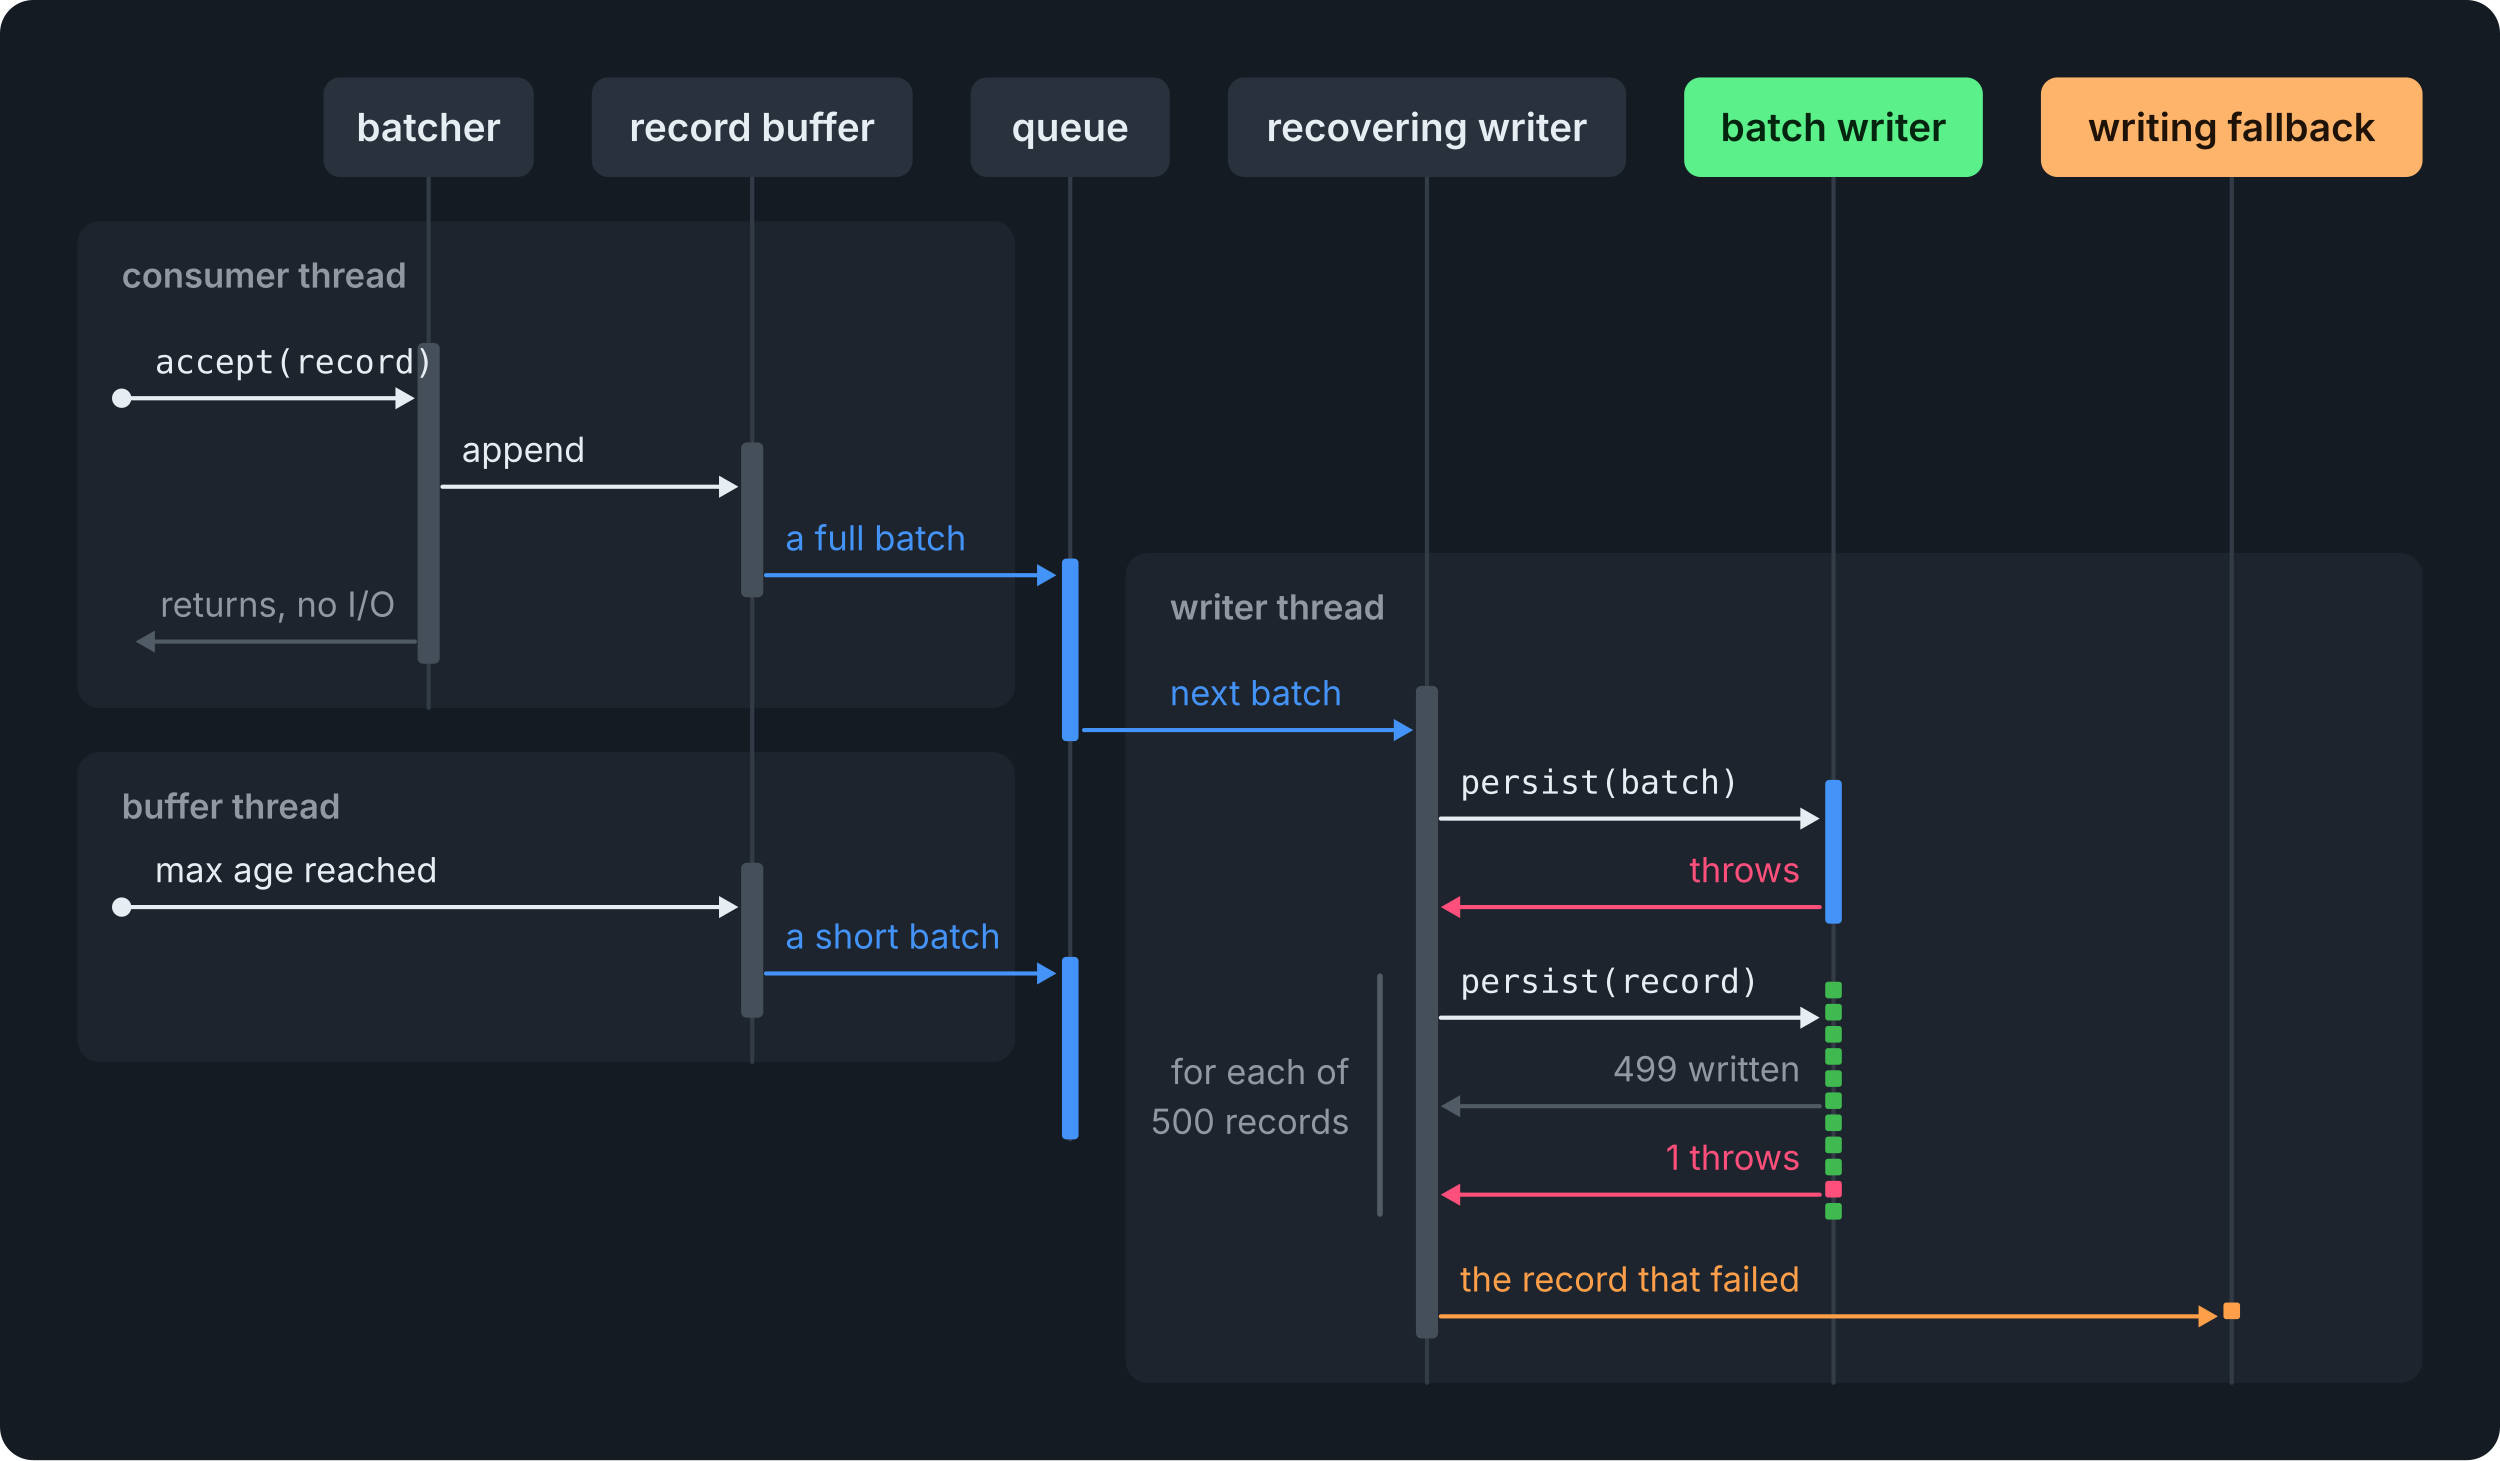
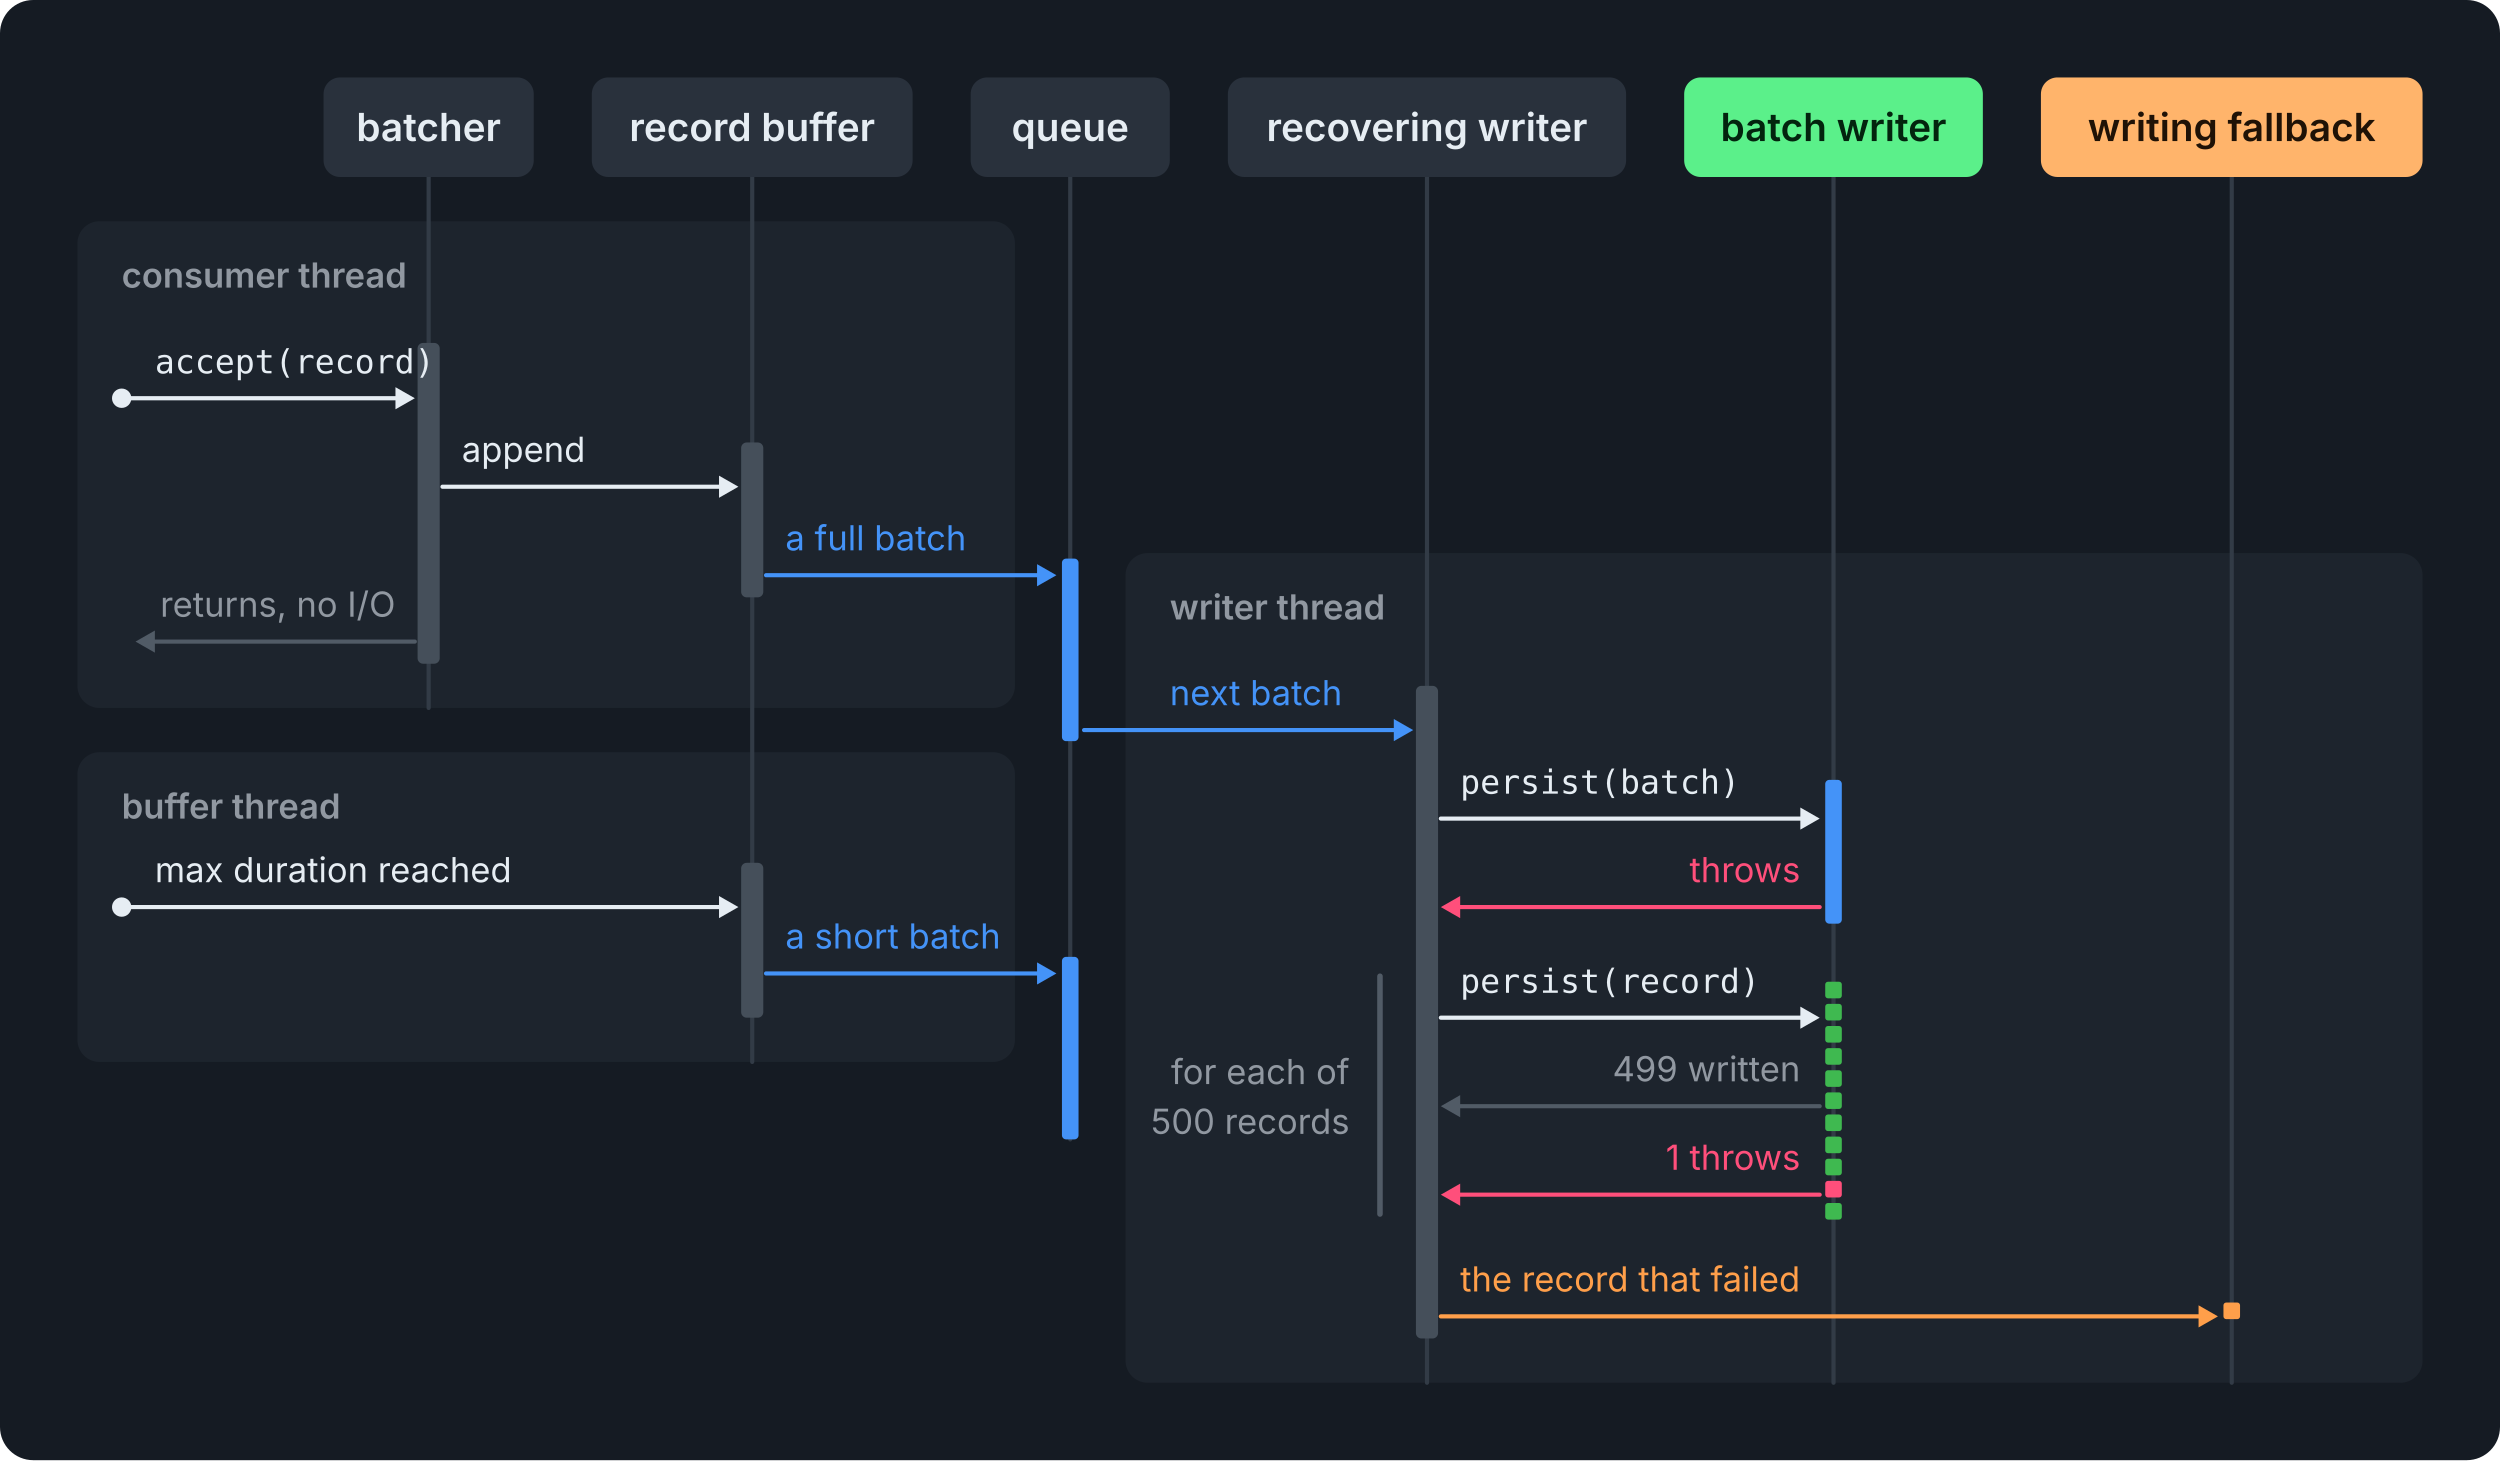
<svg xmlns="http://www.w3.org/2000/svg" viewBox="0 0 904 528" width="904" height="528" role="img">
  <rect width="904" height="528" rx="12" fill="#151B23" />
  <g transform="translate(12,12)">
    <rect x="16.0" y="68.0" width="339.0" height="176.0" rx="8" fill="#1D242D" />
    <text x="32.0" y="92.0" font-family="-apple-system, BlinkMacSystemFont, 'Segoe UI', Inter, Helvetica, Arial, sans-serif" font-size="12.5" font-weight="600" fill="#9198A1" text-anchor="start">consumer thread</text>
    <rect x="16.0" y="260.0" width="339.0" height="112.0" rx="8" fill="#1D242D" />
    <text x="32.0" y="284.0" font-family="-apple-system, BlinkMacSystemFont, 'Segoe UI', Inter, Helvetica, Arial, sans-serif" font-size="12.5" font-weight="600" fill="#9198A1" text-anchor="start">buffer thread</text>
    <rect x="395.0" y="188.0" width="469.0" height="300.0" rx="8" fill="#1D242D" />
    <text x="411.0" y="212.0" font-family="-apple-system, BlinkMacSystemFont, 'Segoe UI', Inter, Helvetica, Arial, sans-serif" font-size="12.5" font-weight="600" fill="#9198A1" text-anchor="start">writer thread</text>
    <path d="M143,52 L143,244" stroke="#323B46" stroke-width="1.5" fill="none" stroke-linecap="round" stroke-linejoin="round" />
    <path d="M260.0,52 L260.0,372" stroke="#323B46" stroke-width="1.5" fill="none" stroke-linecap="round" stroke-linejoin="round" />
    <path d="M375.0,52 L375.0,400" stroke="#323B46" stroke-width="1.5" fill="none" stroke-linecap="round" stroke-linejoin="round" />
    <path d="M504.0,52 L504.0,488" stroke="#323B46" stroke-width="1.5" fill="none" stroke-linecap="round" stroke-linejoin="round" />
    <path d="M651.0,52 L651.0,488" stroke="#323B46" stroke-width="1.5" fill="none" stroke-linecap="round" stroke-linejoin="round" />
    <path d="M795.0,52 L795.0,488" stroke="#323B46" stroke-width="1.5" fill="none" stroke-linecap="round" stroke-linejoin="round" />
    <rect x="105.0" y="16.0" width="76.0" height="36.0" rx="6" fill="#29313C" />
    <text x="143.0" y="39.0" font-family="-apple-system, BlinkMacSystemFont, 'Segoe UI', Inter, Helvetica, Arial, sans-serif" font-size="14" font-weight="600" fill="#E6EDF3" text-anchor="middle">batcher</text>
    <rect x="202.0" y="16.0" width="116.0" height="36.0" rx="6" fill="#29313C" />
    <text x="260.0" y="39.0" font-family="-apple-system, BlinkMacSystemFont, 'Segoe UI', Inter, Helvetica, Arial, sans-serif" font-size="14" font-weight="600" fill="#E6EDF3" text-anchor="middle">record buffer</text>
    <rect x="339.0" y="16.0" width="72.0" height="36.0" rx="6" fill="#29313C" />
    <text x="375.0" y="39.0" font-family="-apple-system, BlinkMacSystemFont, 'Segoe UI', Inter, Helvetica, Arial, sans-serif" font-size="14" font-weight="600" fill="#E6EDF3" text-anchor="middle">queue</text>
    <rect x="432.0" y="16.0" width="144.0" height="36.0" rx="6" fill="#29313C" />
    <text x="504.0" y="39.0" font-family="-apple-system, BlinkMacSystemFont, 'Segoe UI', Inter, Helvetica, Arial, sans-serif" font-size="14" font-weight="600" fill="#E6EDF3" text-anchor="middle">recovering writer</text>
    <rect x="597.0" y="16.0" width="108.0" height="36.0" rx="6" fill="#5BF08A" />
    <text x="651.0" y="39.0" font-family="-apple-system, BlinkMacSystemFont, 'Segoe UI', Inter, Helvetica, Arial, sans-serif" font-size="14" font-weight="600" fill="#03240E" text-anchor="middle">batch writer</text>
    <rect x="726.0" y="16.0" width="138.0" height="36.0" rx="6" fill="#FFB46B" />
    <text x="795.0" y="39.0" font-family="-apple-system, BlinkMacSystemFont, 'Segoe UI', Inter, Helvetica, Arial, sans-serif" font-size="14" font-weight="600" fill="#1F1206" text-anchor="middle">writing fallback</text>
    <rect x="139.0" y="112.0" width="8.0" height="116.0" rx="2" fill="#454F5A" />
    <rect x="256.0" y="148.0" width="8.0" height="56.0" rx="2" fill="#454F5A" />
    <rect x="256.0" y="300.0" width="8.0" height="56.0" rx="2" fill="#454F5A" />
    <rect x="500.0" y="236.0" width="8.0" height="236.0" rx="2" fill="#454F5A" />
    <rect x="372.0" y="190.0" width="6.0" height="66.0" rx="1.5" fill="#4493F8" />
    <rect x="372.0" y="334.0" width="6.0" height="66.0" rx="1.5" fill="#4493F8" />
    <rect x="648.0" y="270.0" width="6.0" height="52.0" rx="1.5" fill="#4493F8" />
    <rect x="648.0" y="343.0" width="6.0" height="6.0" rx="1" fill="#3FB950" />
    <rect x="648.0" y="351.0" width="6.0" height="6.0" rx="1" fill="#3FB950" />
    <rect x="648.0" y="359.0" width="6.0" height="6.0" rx="1" fill="#3FB950" />
    <rect x="648.0" y="367.0" width="6.0" height="6.0" rx="1" fill="#3FB950" />
    <rect x="648.0" y="375.0" width="6.0" height="6.0" rx="1" fill="#3FB950" />
    <rect x="648.0" y="383.0" width="6.0" height="6.0" rx="1" fill="#3FB950" />
    <rect x="648.0" y="391.0" width="6.0" height="6.0" rx="1" fill="#3FB950" />
    <rect x="648.0" y="399.0" width="6.0" height="6.0" rx="1" fill="#3FB950" />
    <rect x="648.0" y="407.0" width="6.0" height="6.0" rx="1" fill="#3FB950" />
    <rect x="648.0" y="415.0" width="6.0" height="6.0" rx="1" fill="#FF4F7B" />
    <rect x="648.0" y="423.0" width="6.0" height="6.0" rx="1" fill="#3FB950" />
    <rect x="792.0" y="459.0" width="6.0" height="6.0" rx="1" fill="#FF9F4A" />
    <circle cx="32" cy="132" r="3.5" fill="#E6EDF3" />
    <circle cx="32" cy="316" r="3.5" fill="#E6EDF3" />
    <path d="M32,132 L132,132" stroke="#E6EDF3" stroke-width="1.5" fill="none" stroke-linecap="round" stroke-linejoin="round" />
    <path d="M131,128 L138,132 L131,136 Z" fill="#E6EDF3" />
    <text x="44.0" y="123.0" font-family="ui-monospace, SFMono-Regular, 'SF Mono', Menlo, Consolas, monospace" font-size="12" font-weight="400" fill="#E6EDF3" text-anchor="start">accept(record)</text>
    <path d="M148,164 L249.0,164" stroke="#E6EDF3" stroke-width="1.5" fill="none" stroke-linecap="round" stroke-linejoin="round" />
    <path d="M248.0,160 L255.0,164 L248.0,168 Z" fill="#E6EDF3" />
    <text x="155.0" y="155.0" font-family="-apple-system, BlinkMacSystemFont, 'Segoe UI', Inter, Helvetica, Arial, sans-serif" font-size="12.5" font-weight="400" fill="#E6EDF3" text-anchor="start">append</text>
    <path d="M265.0,196 L364.0,196" stroke="#4493F8" stroke-width="1.5" fill="none" stroke-linecap="round" stroke-linejoin="round" />
    <path d="M363.0,192 L370.0,196 L363.0,200 Z" fill="#4493F8" />
    <text x="272.0" y="187.0" font-family="-apple-system, BlinkMacSystemFont, 'Segoe UI', Inter, Helvetica, Arial, sans-serif" font-size="12.5" font-weight="400" fill="#4493F8" text-anchor="start">a full batch</text>
    <path d="M138,220 L43,220" stroke="#515B66" stroke-width="1.5" fill="none" stroke-linecap="round" stroke-linejoin="round" />
    <path d="M44,216 L37,220 L44,224 Z" fill="#515B66" />
    <text x="131.0" y="211.0" font-family="-apple-system, BlinkMacSystemFont, 'Segoe UI', Inter, Helvetica, Arial, sans-serif" font-size="12.5" font-weight="400" fill="#9198A1" text-anchor="end">returns, no I/O</text>
    <path d="M32,316 L249.0,316" stroke="#E6EDF3" stroke-width="1.5" fill="none" stroke-linecap="round" stroke-linejoin="round" />
    <path d="M248.0,312 L255.0,316 L248.0,320 Z" fill="#E6EDF3" />
-     <text x="44.0" y="307.0" font-family="-apple-system, BlinkMacSystemFont, 'Segoe UI', Inter, Helvetica, Arial, sans-serif" font-size="12.5" font-weight="400" fill="#E6EDF3" text-anchor="start">max age reached</text>
+     <text x="44.0" y="307.0" font-family="-apple-system, BlinkMacSystemFont, 'Segoe UI', Inter, Helvetica, Arial, sans-serif" font-size="12.5" font-weight="400" fill="#E6EDF3" text-anchor="start">max duration reached</text>
    <path d="M265.0,340 L364.0,340" stroke="#4493F8" stroke-width="1.5" fill="none" stroke-linecap="round" stroke-linejoin="round" />
    <path d="M363.0,336 L370.0,340 L363.0,344 Z" fill="#4493F8" />
    <text x="272.0" y="331.0" font-family="-apple-system, BlinkMacSystemFont, 'Segoe UI', Inter, Helvetica, Arial, sans-serif" font-size="12.5" font-weight="400" fill="#4493F8" text-anchor="start">a short batch</text>
    <path d="M380.0,252 L493.0,252" stroke="#4493F8" stroke-width="1.5" fill="none" stroke-linecap="round" stroke-linejoin="round" />
    <path d="M492.0,248 L499.0,252 L492.0,256 Z" fill="#4493F8" />
    <text x="411.0" y="243.0" font-family="-apple-system, BlinkMacSystemFont, 'Segoe UI', Inter, Helvetica, Arial, sans-serif" font-size="12.5" font-weight="400" fill="#4493F8" text-anchor="start">next batch</text>
    <path d="M509.0,284 L640.0,284" stroke="#E6EDF3" stroke-width="1.5" fill="none" stroke-linecap="round" stroke-linejoin="round" />
    <path d="M639.0,280 L646.0,284 L639.0,288 Z" fill="#E6EDF3" />
    <text x="516.0" y="275.0" font-family="ui-monospace, SFMono-Regular, 'SF Mono', Menlo, Consolas, monospace" font-size="12" font-weight="400" fill="#E6EDF3" text-anchor="start">persist(batch)</text>
    <path d="M646.0,316 L515.0,316" stroke="#FF4F7B" stroke-width="1.5" fill="none" stroke-linecap="round" stroke-linejoin="round" />
    <path d="M516.0,312 L509.0,316 L516.0,320 Z" fill="#FF4F7B" />
    <text x="639.0" y="307.0" font-family="-apple-system, BlinkMacSystemFont, 'Segoe UI', Inter, Helvetica, Arial, sans-serif" font-size="12.5" font-weight="400" fill="#FF4F7B" text-anchor="end">throws</text>
    <rect x="486.0" y="340.0" width="2.0" height="88.0" rx="1" fill="#515B66" />
    <text x="476.0" y="380.0" font-family="-apple-system, BlinkMacSystemFont, 'Segoe UI', Inter, Helvetica, Arial, sans-serif" font-size="12.5" font-weight="400" fill="#9198A1" text-anchor="end">for each of</text>
    <text x="476.0" y="398.0" font-family="-apple-system, BlinkMacSystemFont, 'Segoe UI', Inter, Helvetica, Arial, sans-serif" font-size="12.5" font-weight="400" fill="#9198A1" text-anchor="end">500 records</text>
    <path d="M509.0,356 L640.0,356" stroke="#E6EDF3" stroke-width="1.5" fill="none" stroke-linecap="round" stroke-linejoin="round" />
    <path d="M639.0,352 L646.0,356 L639.0,360 Z" fill="#E6EDF3" />
    <text x="516.0" y="347.0" font-family="ui-monospace, SFMono-Regular, 'SF Mono', Menlo, Consolas, monospace" font-size="12" font-weight="400" fill="#E6EDF3" text-anchor="start">persist(record)</text>
    <path d="M646.0,388 L515.0,388" stroke="#515B66" stroke-width="1.5" fill="none" stroke-linecap="round" stroke-linejoin="round" />
    <path d="M516.0,384 L509.0,388 L516.0,392 Z" fill="#515B66" />
    <text x="639.0" y="379.0" font-family="-apple-system, BlinkMacSystemFont, 'Segoe UI', Inter, Helvetica, Arial, sans-serif" font-size="12.5" font-weight="400" fill="#9198A1" text-anchor="end">499 written</text>
    <path d="M646.0,420 L515.0,420" stroke="#FF4F7B" stroke-width="1.5" fill="none" stroke-linecap="round" stroke-linejoin="round" />
    <path d="M516.0,416 L509.0,420 L516.0,424 Z" fill="#FF4F7B" />
    <text x="639.0" y="411.0" font-family="-apple-system, BlinkMacSystemFont, 'Segoe UI', Inter, Helvetica, Arial, sans-serif" font-size="12.5" font-weight="400" fill="#FF4F7B" text-anchor="end">1 throws</text>
    <path d="M509.0,464 L784.0,464" stroke="#FF9F4A" stroke-width="1.5" fill="none" stroke-linecap="round" stroke-linejoin="round" />
    <path d="M783.0,460 L790.0,464 L783.0,468 Z" fill="#FF9F4A" />
    <text x="516.0" y="455.0" font-family="-apple-system, BlinkMacSystemFont, 'Segoe UI', Inter, Helvetica, Arial, sans-serif" font-size="12.5" font-weight="400" fill="#FF9F4A" text-anchor="start">the record that failed</text>
  </g>
</svg>
